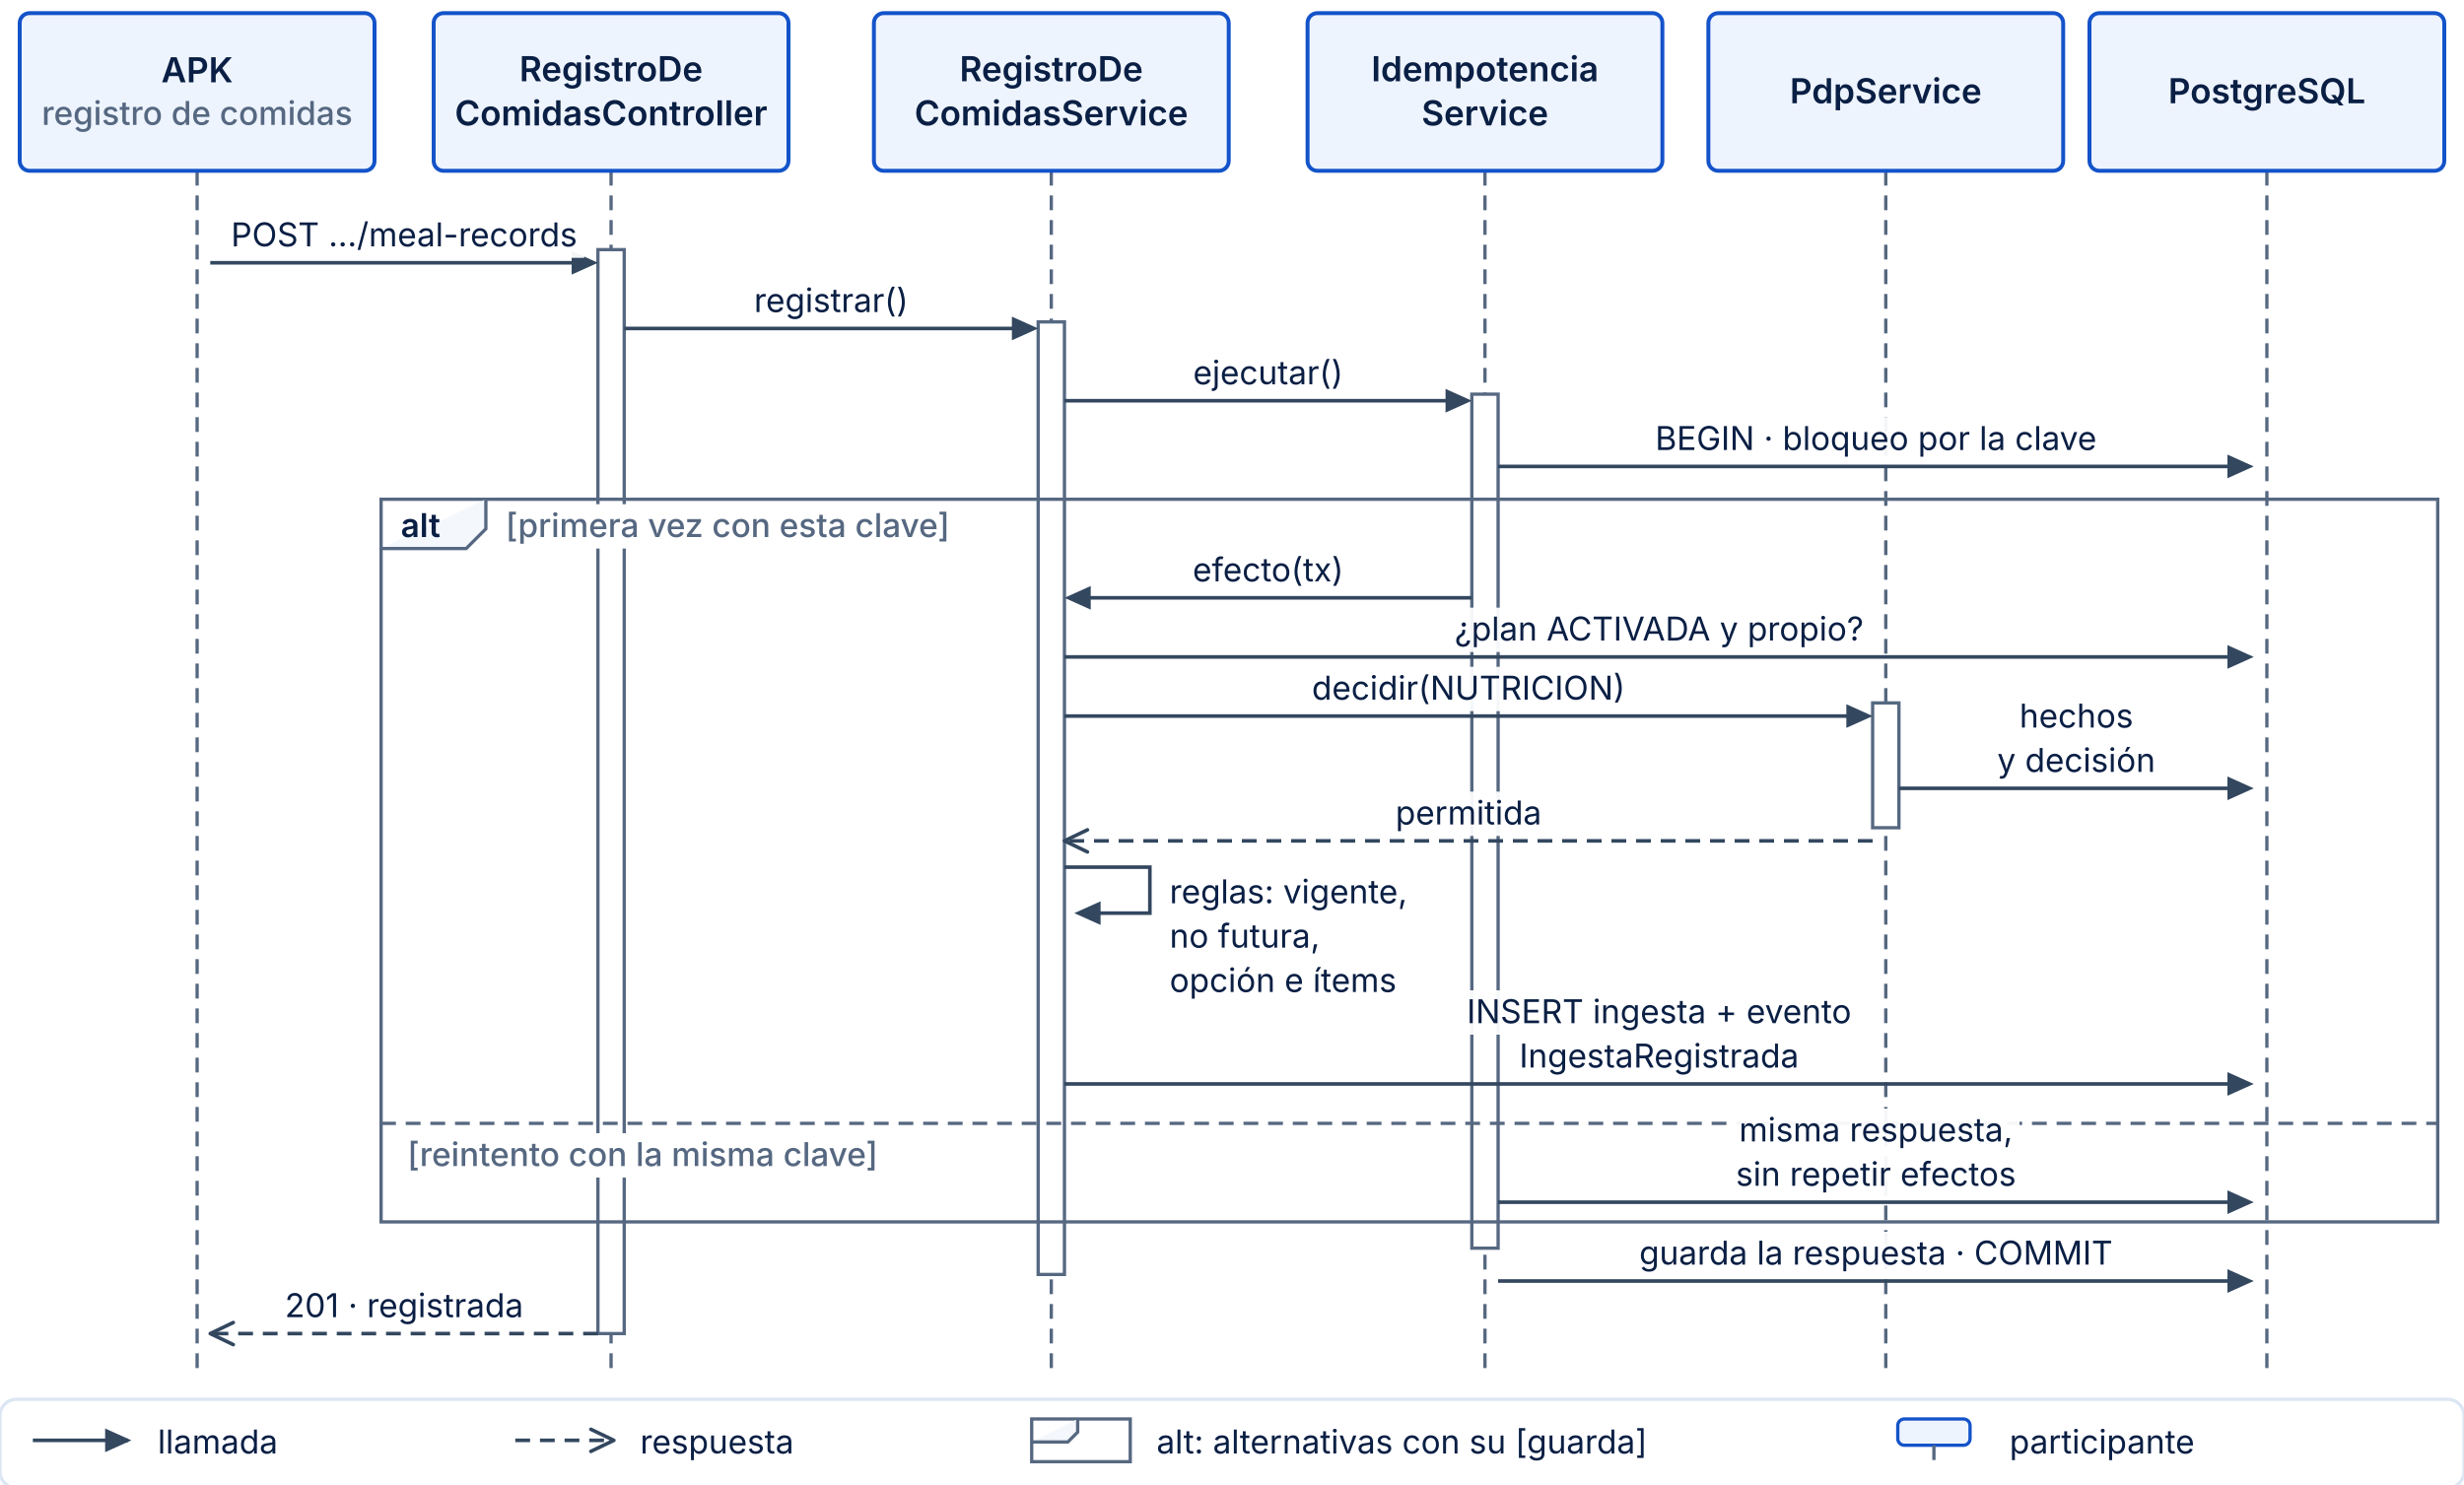
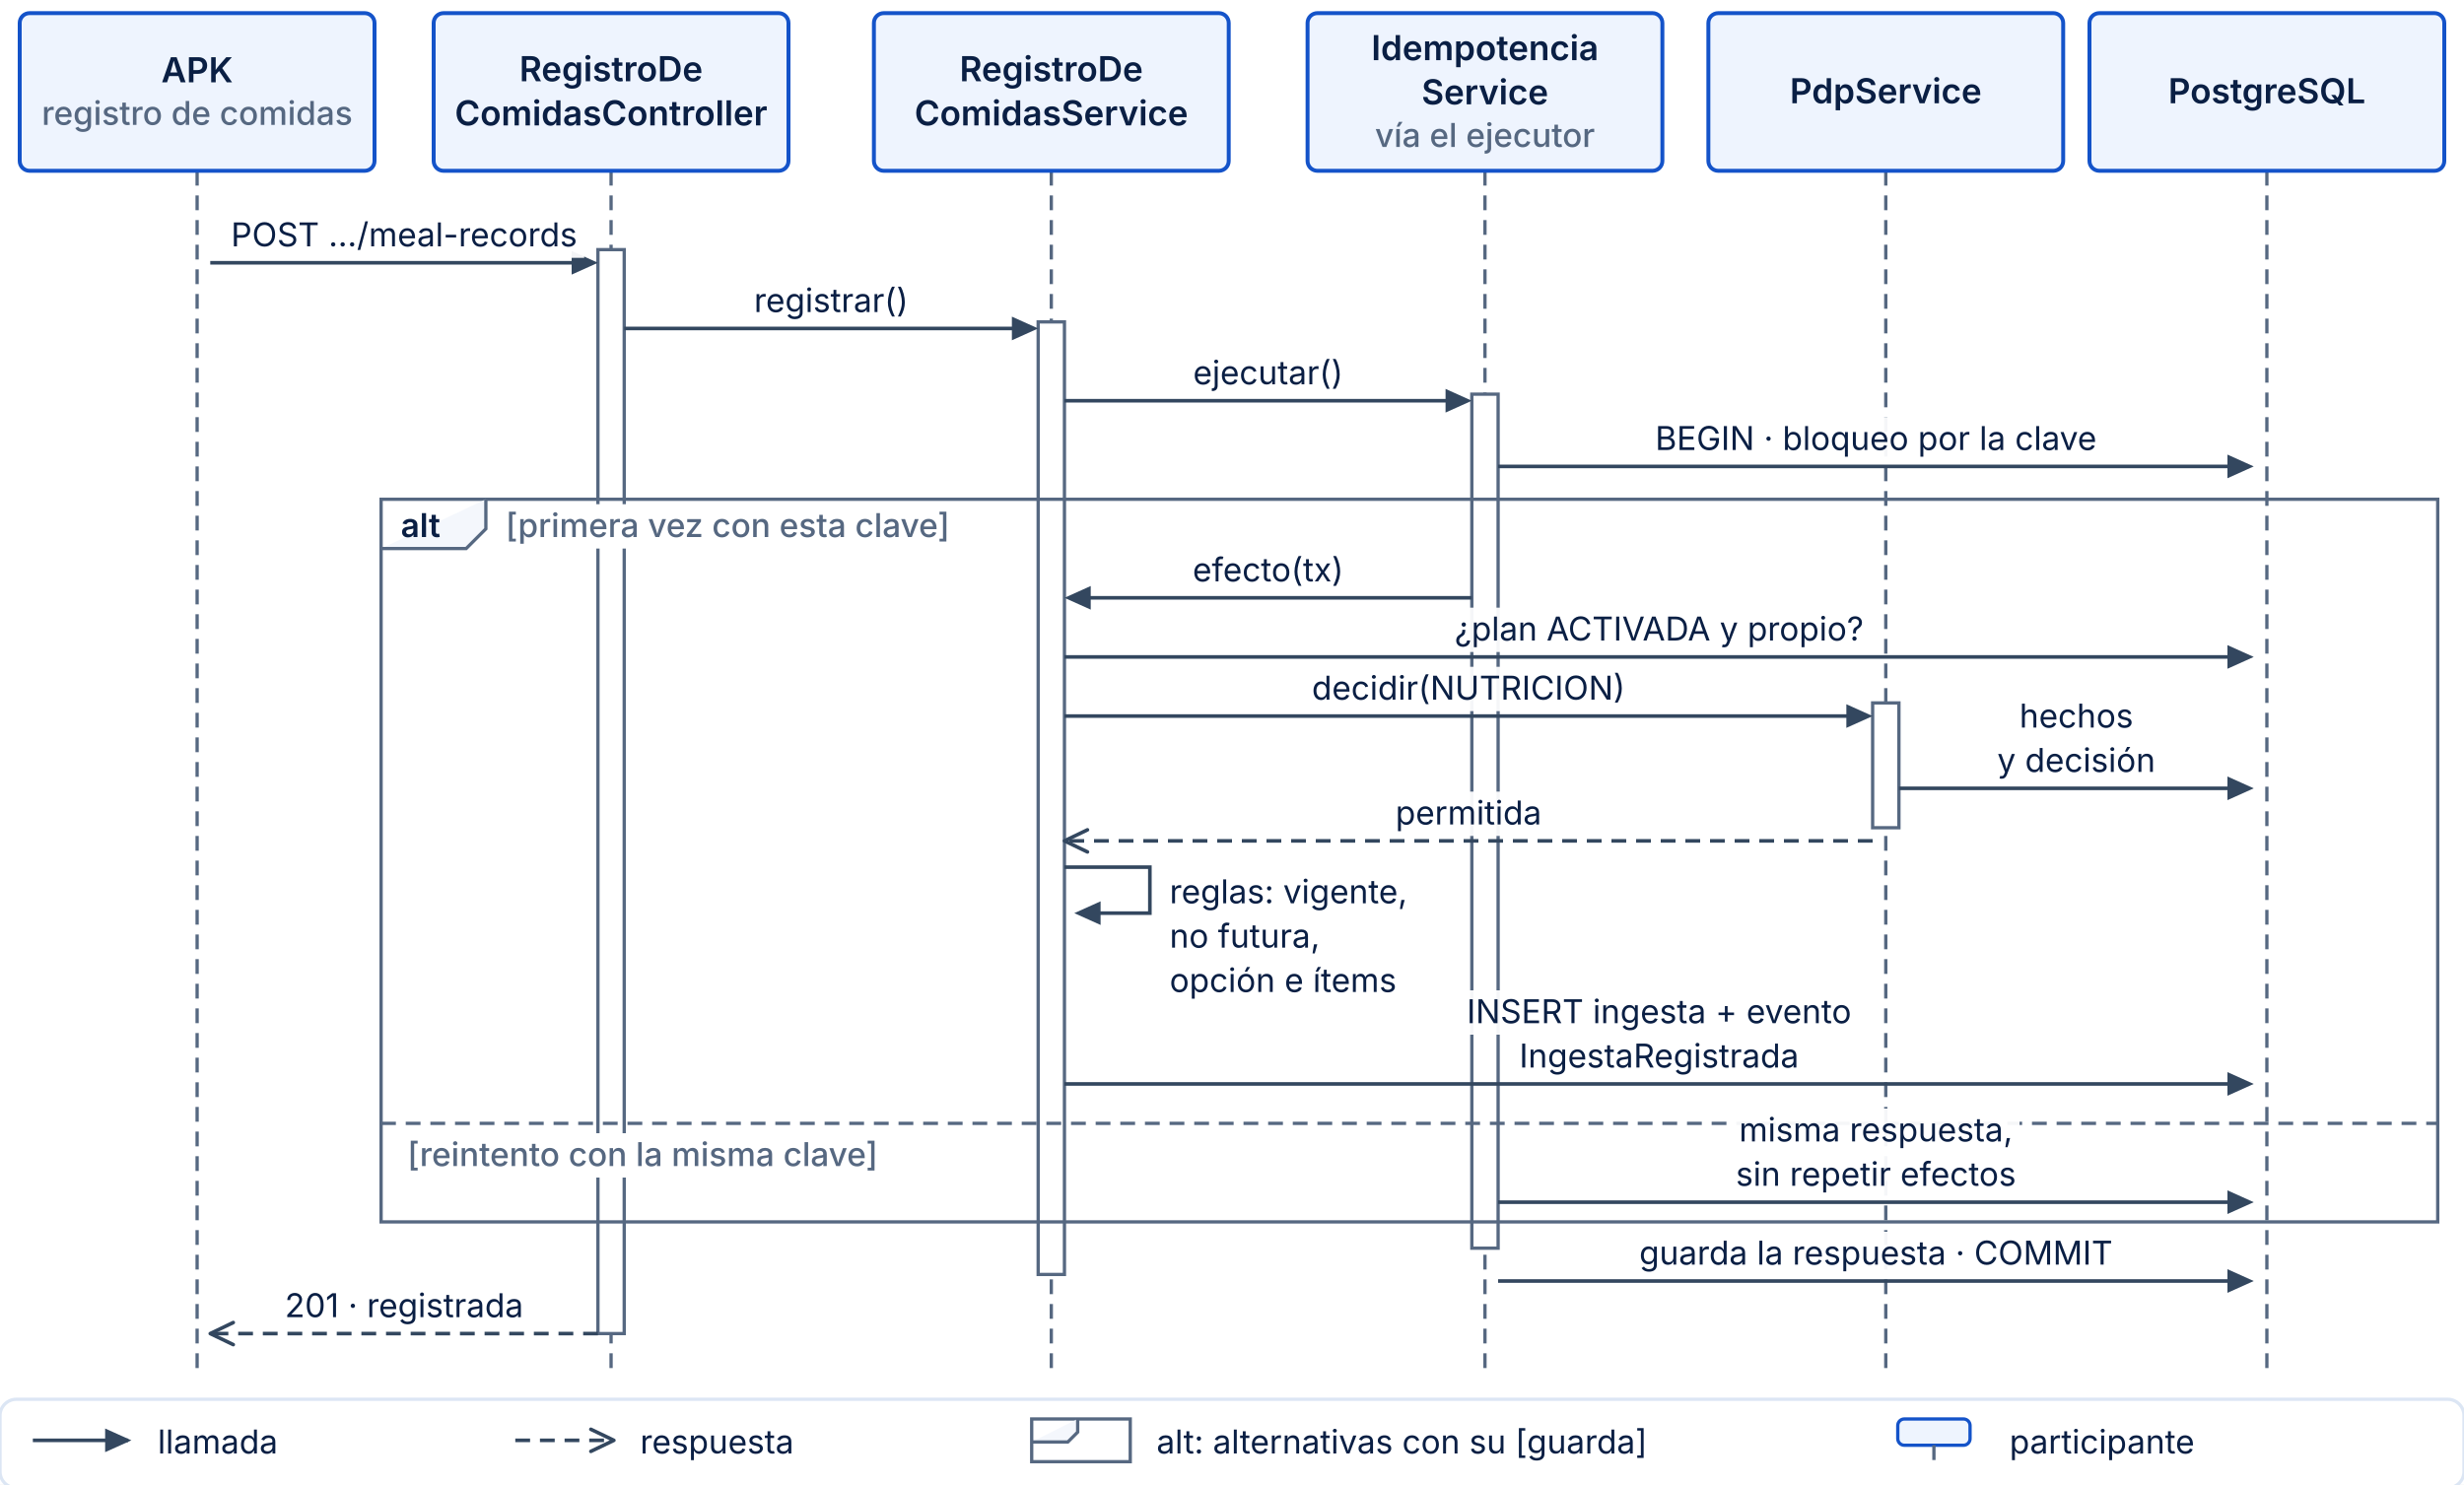
<svg xmlns="http://www.w3.org/2000/svg" width="750pt" height="452pt" viewBox="0 0 750 452" data-lamina="G-08">
  <rect x="0" y="0" width="750" height="452" fill="#FFFFFF" />
  <path d="M 60 52 L 60 418" stroke="#566881" stroke-width="1" stroke-dasharray="4.5 3" fill="none" />
  <path d="M 186 52 L 186 418" stroke="#566881" stroke-width="1" stroke-dasharray="4.5 3" fill="none" />
  <path d="M 320 52 L 320 418" stroke="#566881" stroke-width="1" stroke-dasharray="4.5 3" fill="none" />
  <path d="M 452 52 L 452 418" stroke="#566881" stroke-width="1" stroke-dasharray="4.5 3" fill="none" />
  <path d="M 574 52 L 574 418" stroke="#566881" stroke-width="1" stroke-dasharray="4.5 3" fill="none" />
  <path d="M 690 52 L 690 418" stroke="#566881" stroke-width="1" stroke-dasharray="4.5 3" fill="none" />
  <rect x="182" y="76" width="8" height="330" fill="#FFFFFF" stroke="#566881" stroke-width="1" />
  <rect x="316" y="98" width="8" height="290" fill="#FFFFFF" stroke="#566881" stroke-width="1" />
  <rect x="448" y="120" width="8" height="260" fill="#FFFFFF" stroke="#566881" stroke-width="1" />
  <rect x="570" y="214" width="8" height="38" fill="#FFFFFF" stroke="#566881" stroke-width="1" />
  <rect x="116" y="152" width="626" height="220" fill="none" stroke="#566881" stroke-width="1" />
  <path d="M 116 167 L 141.89 167 L 147.89 161 L 147.89 152" fill="#F4F7FC" stroke="#566881" stroke-width="1" />
  <text x="122" y="163.5" font-family="Inter" font-size="10" font-weight="600" fill="#0A1F44">alt</text>
  <rect x="151.89" y="153.5" width="139.88" height="13.5" fill="#FFFFFF" />
  <text x="153.89" y="163.5" font-family="Inter" font-size="10" font-weight="500" fill="#566881">[primera vez con esta clave]</text>
  <path d="M 116 342 L 742 342" stroke="#566881" stroke-width="1" stroke-dasharray="4.5 3" />
  <rect x="122" y="345" width="148.01" height="13.5" fill="#FFFFFF" />
  <text x="124" y="355" font-family="Inter" font-size="10" font-weight="500" fill="#566881">[reintento con la misma clave]</text>
  <rect x="0" y="426" width="750" height="27" rx="5" fill="#FFFFFF" stroke="#DCE6F4" stroke-width="1" />
  <path d="M 10 438.5 L 39 438.5" stroke="#33475F" stroke-width="1.1" fill="none" />
  <path d="M 40 438.5 L 32 442.1 L 32 434.9 Z" fill="#33475F" />
  <text x="48" y="442.5" font-family="Inter" font-size="10" font-weight="400" fill="#0A1F44">llamada</text>
  <path d="M 156.85 438.5 L 185.85 438.5" stroke="#33475F" stroke-width="1.1" fill="none" stroke-dasharray="4.5 3" />
  <path d="M 179.85 441.86 L 186.85 438.5 L 179.85 435.14" fill="none" stroke="#33475F" stroke-width="1.1" stroke-linejoin="round" stroke-linecap="round" />
  <text x="194.85" y="442.5" font-family="Inter" font-size="10" font-weight="400" fill="#0A1F44">respuesta</text>
  <rect x="314.03" y="432" width="30" height="13" fill="none" stroke="#566881" stroke-width="1" />
  <path d="M 314.03 439 L 325.03 439 L 328.03 436 L 328.03 432" fill="#F4F7FC" stroke="#566881" stroke-width="1" />
  <text x="352.03" y="442.5" font-family="Inter" font-size="10" font-weight="400" fill="#0A1F44">alt: alternativas con su [guarda]</text>
  <rect x="577.65" y="432" width="22" height="8" rx="2" fill="#EEF4FE" stroke="#1453C9" stroke-width="1" />
  <path d="M 588.65 440 L 588.65 447" stroke="#566881" stroke-dasharray="4.5 3" />
  <text x="611.65" y="442.5" font-family="Inter" font-size="10" font-weight="400" fill="#0A1F44">participante</text>
  <path d="M 64 80 L 176 80" fill="none" stroke="#33475F" stroke-width="1.1" />
  <path d="M 182 80 L 174 83.6 L 174 76.4 Z" fill="#33475F" />
  <path d="M 190 100 L 310 100" fill="none" stroke="#33475F" stroke-width="1.1" />
  <path d="M 316 100 L 308 103.6 L 308 96.4 Z" fill="#33475F" />
  <path d="M 324 122 L 442 122" fill="none" stroke="#33475F" stroke-width="1.1" />
  <path d="M 448 122 L 440 125.6 L 440 118.4 Z" fill="#33475F" />
  <path d="M 456 142 L 680 142" fill="none" stroke="#33475F" stroke-width="1.1" />
  <path d="M 686 142 L 678 145.6 L 678 138.4 Z" fill="#33475F" />
  <path d="M 448 182 L 330 182" fill="none" stroke="#33475F" stroke-width="1.1" />
  <path d="M 324 182 L 332 178.4 L 332 185.6 Z" fill="#33475F" />
  <path d="M 324 200 L 680 200" fill="none" stroke="#33475F" stroke-width="1.1" />
  <path d="M 686 200 L 678 203.6 L 678 196.4 Z" fill="#33475F" />
  <path d="M 324 218 L 564 218" fill="none" stroke="#33475F" stroke-width="1.1" />
  <path d="M 570 218 L 562 221.6 L 562 214.4 Z" fill="#33475F" />
  <path d="M 578 240 L 680 240" fill="none" stroke="#33475F" stroke-width="1.1" />
  <path d="M 686 240 L 678 243.6 L 678 236.4 Z" fill="#33475F" />
  <path d="M 570 256 L 324 256" fill="none" stroke="#33475F" stroke-width="1.1" stroke-dasharray="4.5 3" />
  <path d="M 331 252.64 L 324 256 L 331 259.36" fill="none" stroke="#33475F" stroke-width="1.1" stroke-linejoin="round" stroke-linecap="round" />
  <path d="M 324 264 L 350 264 L 350 278 L 333 278" fill="none" stroke="#33475F" stroke-width="1.1" />
  <path d="M 327 278 L 335 274.4 L 335 281.6 Z" fill="#33475F" />
  <path d="M 324 330 L 680 330" fill="none" stroke="#33475F" stroke-width="1.1" />
  <path d="M 686 330 L 678 333.6 L 678 326.4 Z" fill="#33475F" />
  <path d="M 456 366 L 680 366" fill="none" stroke="#33475F" stroke-width="1.1" />
  <path d="M 686 366 L 678 369.6 L 678 362.4 Z" fill="#33475F" />
  <path d="M 456 390 L 680 390" fill="none" stroke="#33475F" stroke-width="1.1" />
  <path d="M 686 390 L 678 393.6 L 678 386.4 Z" fill="#33475F" />
  <path d="M 182 406 L 64 406" fill="none" stroke="#33475F" stroke-width="1.1" stroke-dasharray="4.5 3" />
  <path d="M 71 402.64 L 64 406 L 71 409.36" fill="none" stroke="#33475F" stroke-width="1.1" stroke-linejoin="round" stroke-linecap="round" />
  <rect x="6" y="4" width="108" height="48" rx="3" fill="#EEF4FE" stroke="#1453C9" stroke-width="1.2" />
  <text x="60" y="25.05" font-family="Inter" font-size="10.5" font-weight="600" fill="#0A1F44" text-anchor="middle">APK</text>
  <text x="60" y="38.01" font-family="Inter" font-size="10" font-weight="500" fill="#566881" text-anchor="middle">registro de comidas</text>
  <rect x="132" y="4" width="108" height="48" rx="3" fill="#EEF4FE" stroke="#1453C9" stroke-width="1.2" />
  <text x="186" y="24.73" font-family="Inter" font-size="10.5" font-weight="600" fill="#0A1F44" text-anchor="middle">RegistroDe</text>
  <text x="186" y="38.17" font-family="Inter" font-size="10.5" font-weight="600" fill="#0A1F44" text-anchor="middle">ComidasController</text>
  <rect x="266" y="4" width="108" height="48" rx="3" fill="#EEF4FE" stroke="#1453C9" stroke-width="1.2" />
  <text x="320" y="24.73" font-family="Inter" font-size="10.5" font-weight="600" fill="#0A1F44" text-anchor="middle">RegistroDe</text>
  <text x="320" y="38.17" font-family="Inter" font-size="10.5" font-weight="600" fill="#0A1F44" text-anchor="middle">ComidasService</text>
  <rect x="398" y="4" width="108" height="48" rx="3" fill="#EEF4FE" stroke="#1453C9" stroke-width="1.2" />
-   <text x="452" y="24.73" font-family="Inter" font-size="10.5" font-weight="600" fill="#0A1F44" text-anchor="middle">Idempotencia</text>
-   <text x="452" y="38.17" font-family="Inter" font-size="10.5" font-weight="600" fill="#0A1F44" text-anchor="middle">Service</text>
+   <text x="452" y="18.33" font-family="Inter" font-size="10.5" font-weight="600" fill="#0A1F44" text-anchor="middle">Idempotencia</text>
+   <text x="452" y="31.77" font-family="Inter" font-size="10.5" font-weight="600" fill="#0A1F44" text-anchor="middle">Service</text>
+   <text x="452" y="44.73" font-family="Inter" font-size="10" font-weight="500" fill="#566881" text-anchor="middle">vía el ejecutor</text>
  <rect x="520" y="4" width="108" height="48" rx="3" fill="#EEF4FE" stroke="#1453C9" stroke-width="1.2" />
  <text x="574" y="31.45" font-family="Inter" font-size="10.5" font-weight="600" fill="#0A1F44" text-anchor="middle">PdpService</text>
  <rect x="636" y="4" width="108" height="48" rx="3" fill="#EEF4FE" stroke="#1453C9" stroke-width="1.2" />
  <text x="690" y="31.45" font-family="Inter" font-size="10.5" font-weight="600" fill="#0A1F44" text-anchor="middle">PostgreSQL</text>
  <rect x="68.17" y="65" width="109.66" height="13.5" fill="#FFFFFF" opacity="0.94" />
  <text x="123" y="75" font-family="Inter" font-size="10" font-weight="400" fill="#0A1F44" text-anchor="middle">POST …/meal-records</text>
  <rect x="227.43" y="85" width="51.14" height="13.5" fill="#FFFFFF" opacity="0.94" />
  <text x="253" y="95" font-family="Inter" font-size="10" font-weight="400" fill="#0A1F44" text-anchor="middle">registrar()</text>
  <rect x="361.17" y="107" width="49.65" height="13.5" fill="#FFFFFF" opacity="0.94" />
  <text x="386" y="117" font-family="Inter" font-size="10" font-weight="400" fill="#0A1F44" text-anchor="middle">ejecutar()</text>
  <rect x="501.65" y="127" width="138.7" height="13.5" fill="#FFFFFF" opacity="0.94" />
  <text x="571" y="137" font-family="Inter" font-size="10" font-weight="400" fill="#0A1F44" text-anchor="middle">BEGIN · bloqueo por la clave</text>
  <rect x="360.82" y="167" width="50.37" height="13.5" fill="#FFFFFF" opacity="0.94" />
  <text x="386" y="177" font-family="Inter" font-size="10" font-weight="400" fill="#0A1F44" text-anchor="middle">efecto(tx)</text>
  <rect x="439.98" y="185" width="130.04" height="13.5" fill="#FFFFFF" opacity="0.94" />
  <text x="505" y="195" font-family="Inter" font-size="10" font-weight="400" fill="#0A1F44" text-anchor="middle">¿plan ACTIVADA y propio?</text>
  <rect x="397.29" y="203" width="99.42" height="13.5" fill="#FFFFFF" opacity="0.94" />
  <text x="447" y="213" font-family="Inter" font-size="10" font-weight="400" fill="#0A1F44" text-anchor="middle">decidir(NUTRICION)</text>
  <rect x="612.68" y="211.5" width="38.64" height="13.5" fill="#FFFFFF" opacity="0.94" />
  <text x="632" y="221.5" font-family="Inter" font-size="10" font-weight="400" fill="#0A1F44" text-anchor="middle">hechos</text>
  <rect x="605.94" y="225" width="52.13" height="13.5" fill="#FFFFFF" opacity="0.94" />
  <text x="632" y="235" font-family="Inter" font-size="10" font-weight="400" fill="#0A1F44" text-anchor="middle">y decisión</text>
  <rect x="422.83" y="241" width="48.33" height="13.5" fill="#FFFFFF" opacity="0.94" />
  <text x="447" y="251" font-family="Inter" font-size="10" font-weight="400" fill="#0A1F44" text-anchor="middle">permitida</text>
  <rect x="354" y="265" width="76.63" height="13.5" fill="#FFFFFF" opacity="0.94" />
  <text x="356" y="275" font-family="Inter" font-size="10" font-weight="400" fill="#0A1F44">reglas: vigente,</text>
  <rect x="354" y="278.5" width="49.78" height="13.5" fill="#FFFFFF" opacity="0.94" />
  <text x="356" y="288.5" font-family="Inter" font-size="10" font-weight="400" fill="#0A1F44">no futura,</text>
  <rect x="354" y="292" width="73.17" height="13.5" fill="#FFFFFF" opacity="0.94" />
  <text x="356" y="302" font-family="Inter" font-size="10" font-weight="400" fill="#0A1F44">opción e ítems</text>
  <rect x="444.25" y="301.5" width="121.5" height="13.5" fill="#FFFFFF" opacity="0.94" />
  <text x="505" y="311.5" font-family="Inter" font-size="10" font-weight="400" fill="#0A1F44" text-anchor="middle">INSERT ingesta + evento</text>
  <rect x="460.4" y="315" width="89.21" height="13.5" fill="#FFFFFF" opacity="0.94" />
  <text x="505" y="325" font-family="Inter" font-size="10" font-weight="400" fill="#0A1F44" text-anchor="middle">IngestaRegistrada</text>
  <rect x="527.28" y="337.5" width="87.43" height="13.5" fill="#FFFFFF" opacity="0.94" />
  <text x="571" y="347.5" font-family="Inter" font-size="10" font-weight="400" fill="#0A1F44" text-anchor="middle">misma respuesta,</text>
  <rect x="526.07" y="351" width="89.86" height="13.5" fill="#FFFFFF" opacity="0.94" />
  <text x="571" y="361" font-family="Inter" font-size="10" font-weight="400" fill="#0A1F44" text-anchor="middle">sin repetir efectos</text>
  <rect x="496.8" y="375" width="148.39" height="13.5" fill="#FFFFFF" opacity="0.94" />
  <text x="571" y="385" font-family="Inter" font-size="10" font-weight="400" fill="#0A1F44" text-anchor="middle">guarda la respuesta · COMMIT</text>
  <rect x="84.6" y="391" width="76.8" height="13.5" fill="#FFFFFF" opacity="0.94" />
  <text x="123" y="401" font-family="Inter" font-size="10" font-weight="400" fill="#0A1F44" text-anchor="middle">201 · registrada</text>
</svg>
